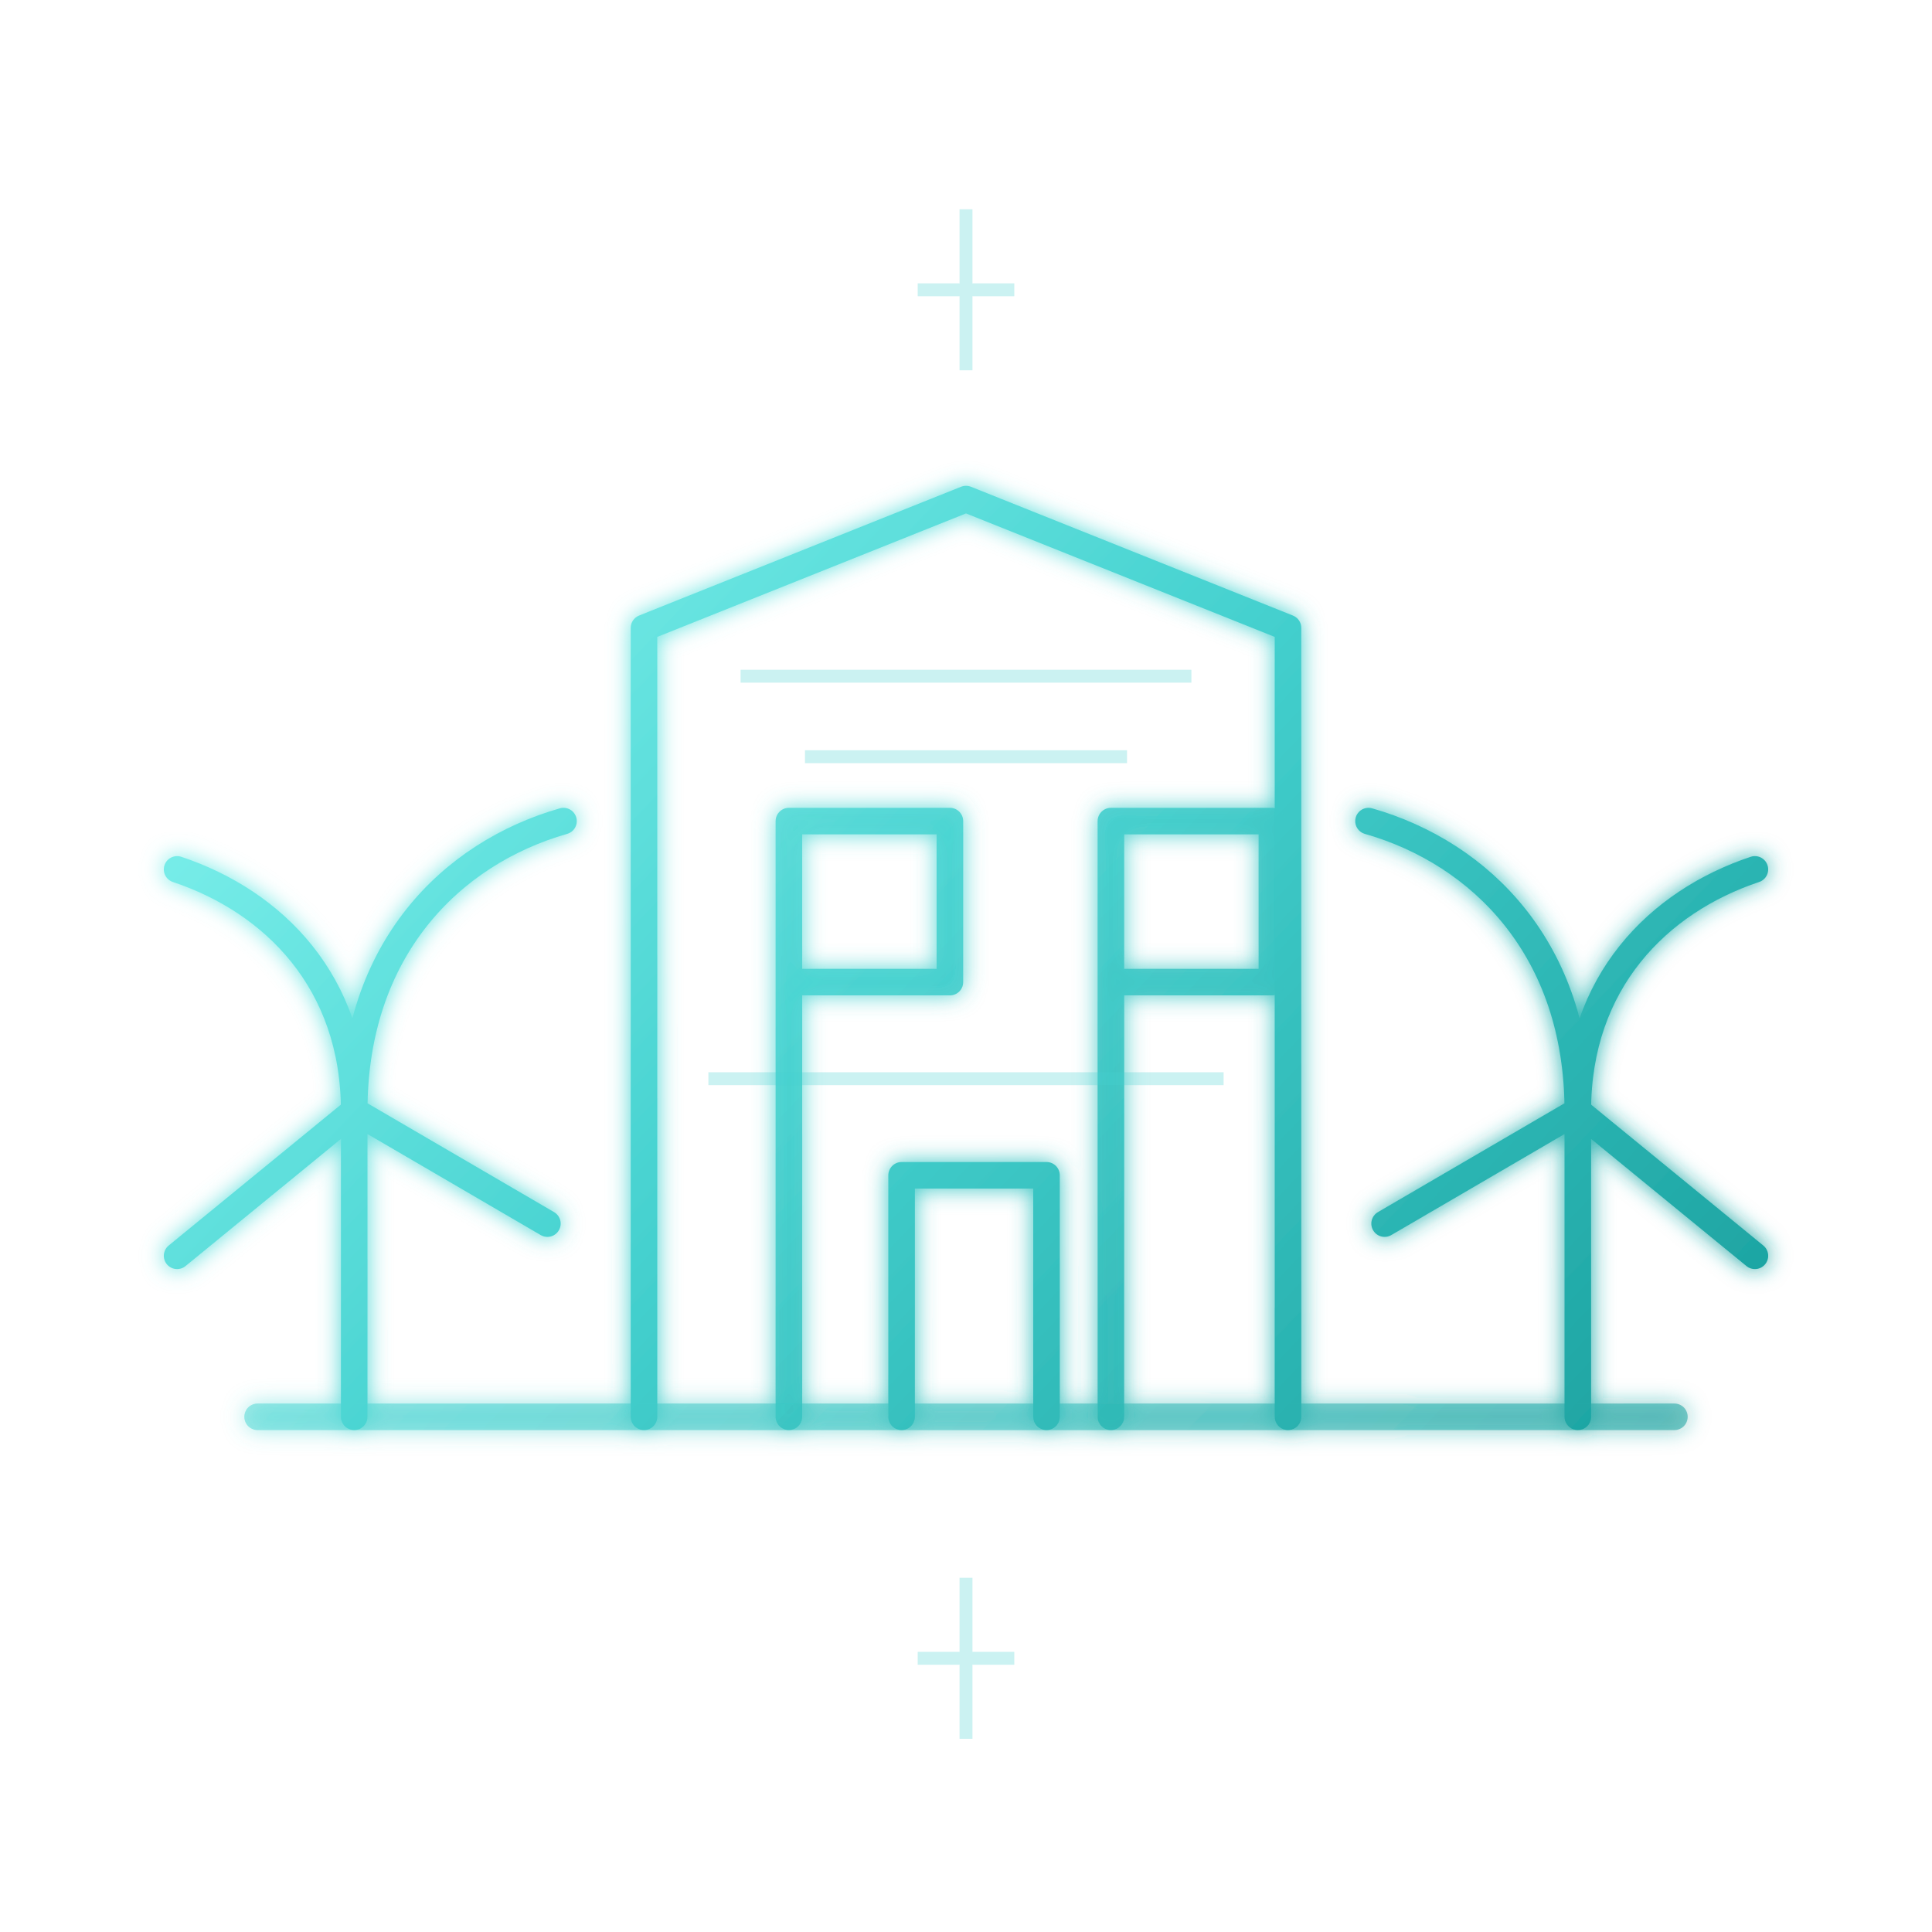
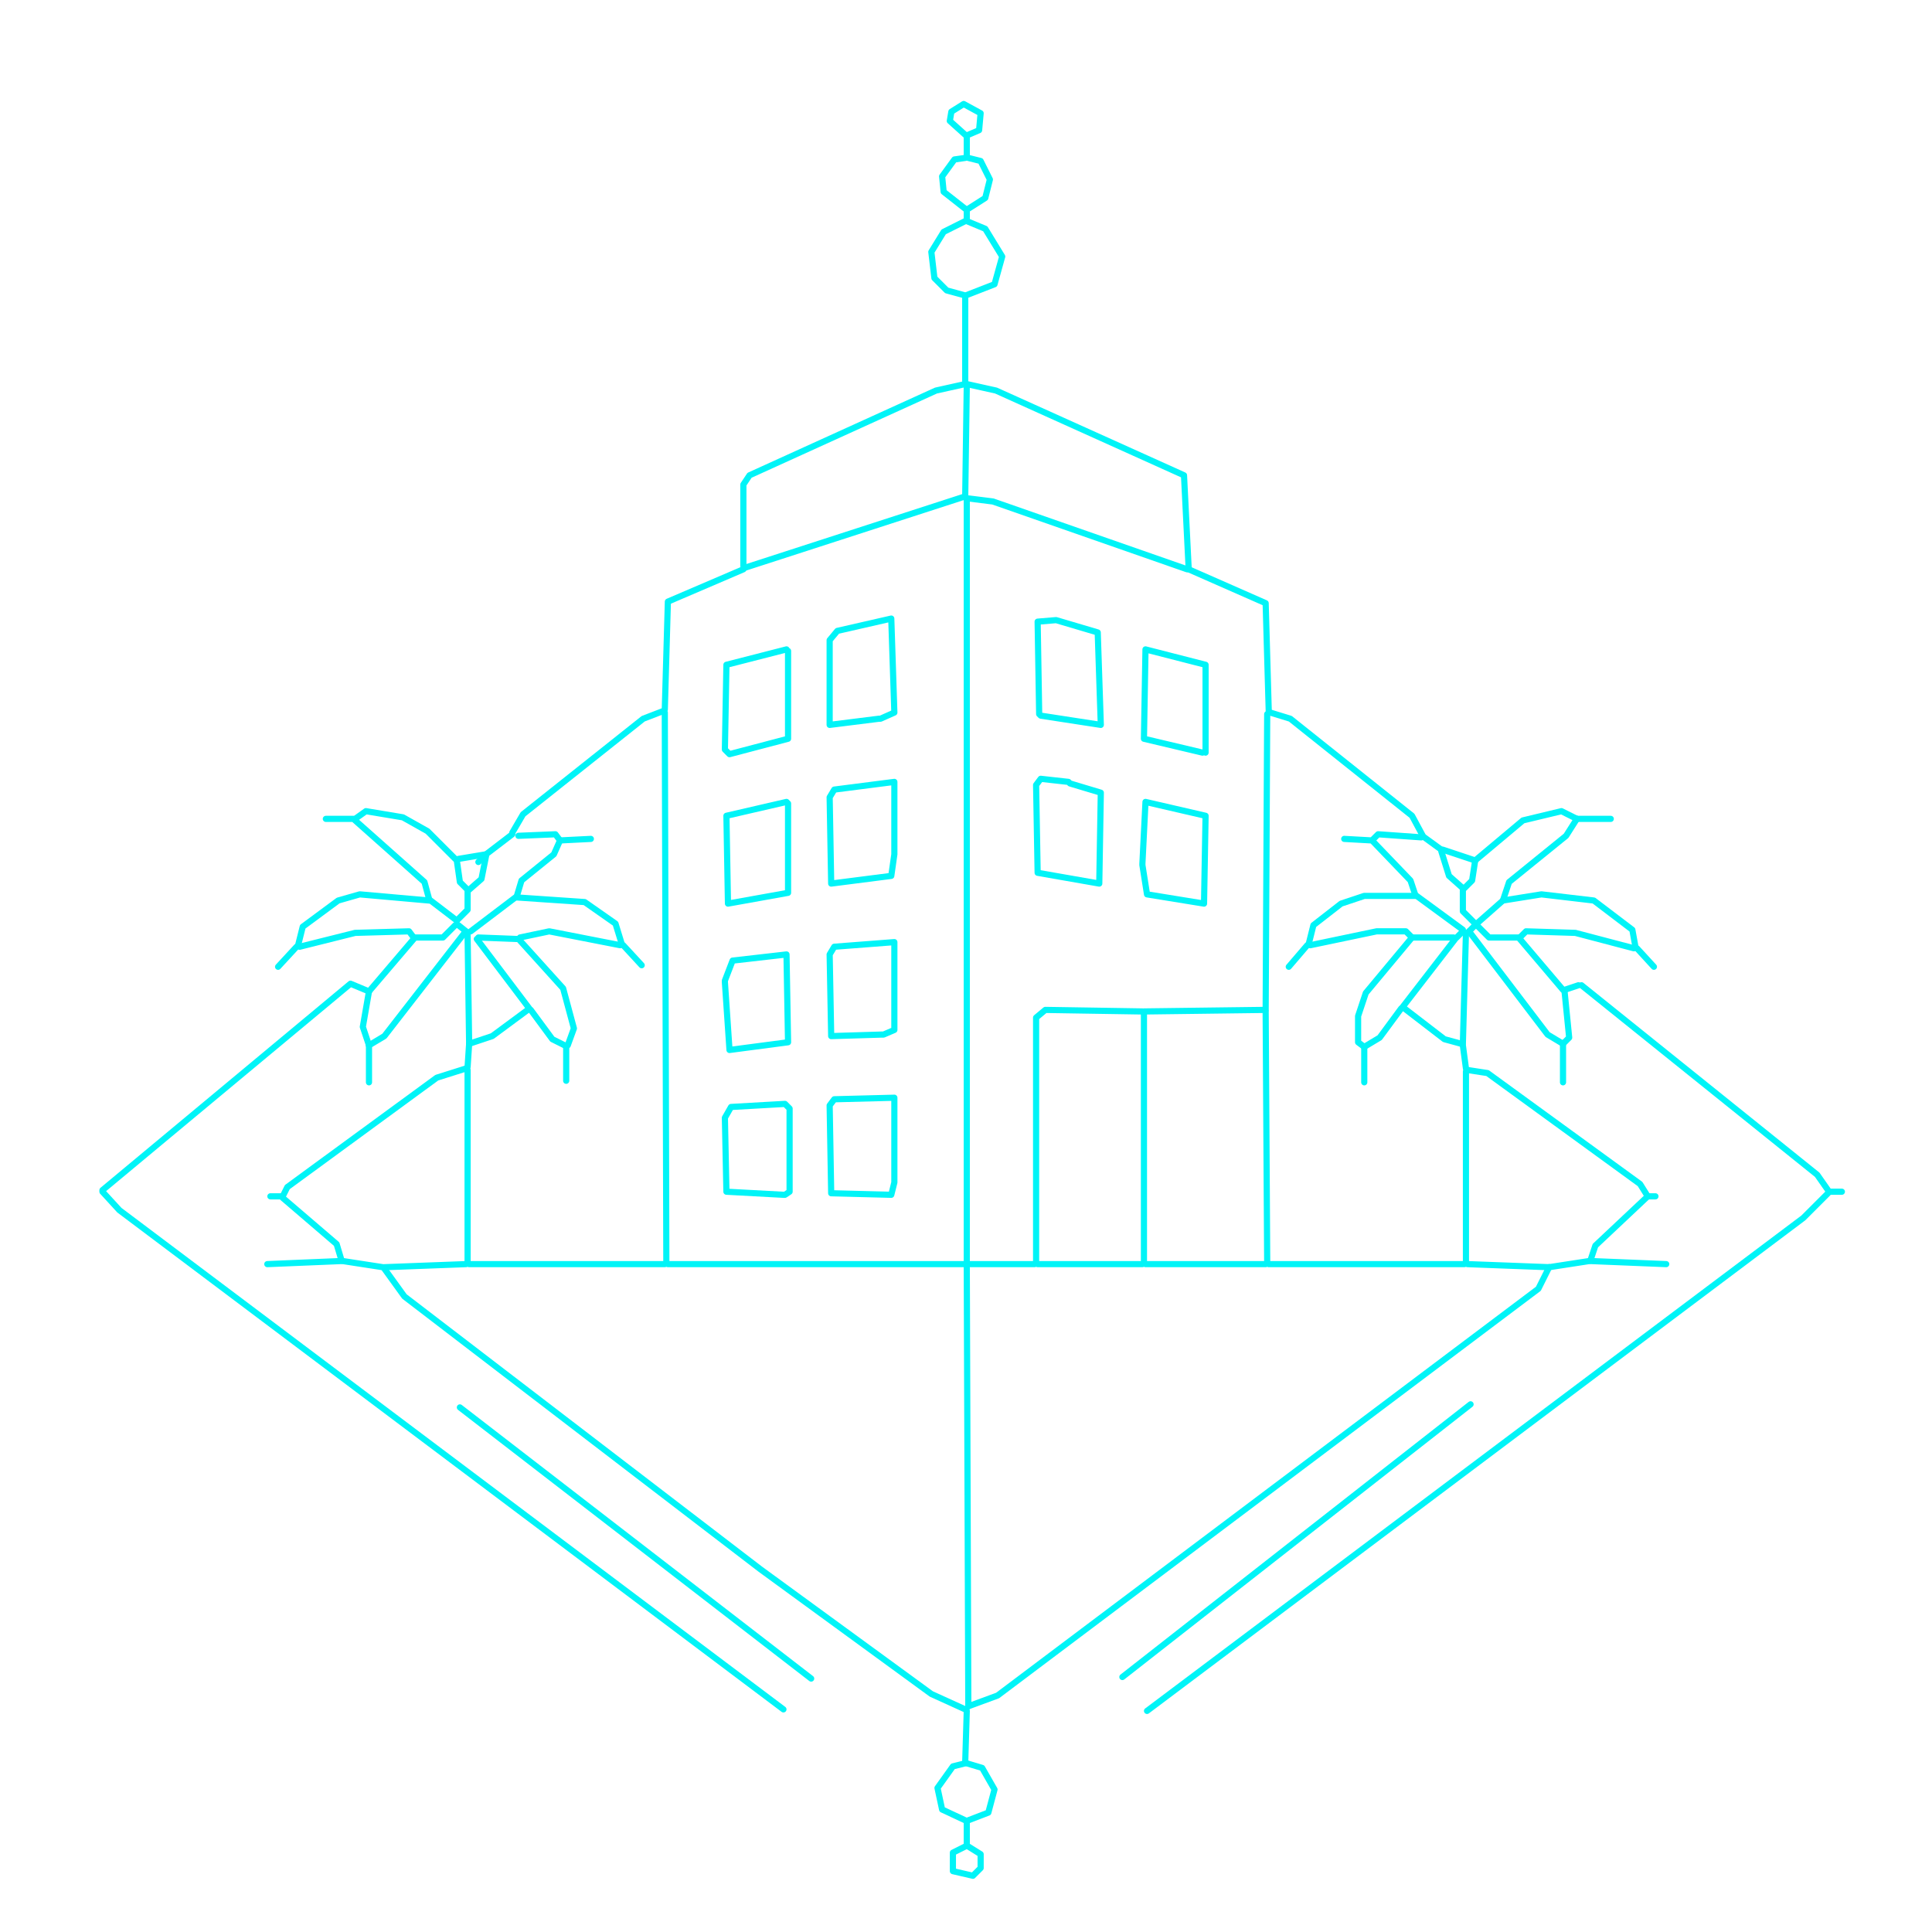
- <svg xmlns="http://www.w3.org/2000/svg" viewBox="0 0 120 120" fill="none">
-   <defs>
-     <linearGradient id="n3" x1="16" y1="18" x2="104" y2="102" gradientUnits="userSpaceOnUse">
-       <stop stop-color="#91fbf6" />
-       <stop offset=".48" stop-color="#45d1cf" />
-       <stop offset="1" stop-color="#159b99" />
-     </linearGradient>
-     <filter id="g" x="-20%" y="-20%" width="140%" height="140%">
-       <feGaussianBlur stdDeviation=".7" result="b" />
-       <feMerge>
-         <feMergeNode in="b" />
-         <feMergeNode in="SourceGraphic" />
-       </feMerge>
-     </filter>
-   </defs>
-   <g stroke="url(#n3)" stroke-width="1.65" stroke-linecap="round" stroke-linejoin="round" filter="url(#g)">
-     <path d="M40 88V39l20-8 20 8v49" />
-     <path d="M49 88V51h10v10H49zm20 0V51h10v10H69z" opacity=".9" />
-     <path d="M56 88V73h9v15" />
-     <path d="M22 88V69M22 69c0-10 6-16 13-18M22 69c0-8-5-13-11-15M22 69l-11 9M22 69l12 7" />
-     <path d="M98 88V69M98 69c0-10-6-16-13-18M98 69c0-8 5-13 11-15M98 69l11 9M98 69l-12 7" />
-     <path d="M16 88h88" opacity=".55" />
-   </g>
-   <g stroke="#45d1cf" stroke-width=".8" opacity=".28">
-     <path d="M46 42h28M50 47h20M44 67h32" />
-     <path d="M60 13v10M57 18h6M60 98v10M57 103h6" />
+ <svg xmlns="http://www.w3.org/2000/svg" viewBox="0 0 1254 1254" width="1254" height="1254" fill="none">
+   <g stroke="#00F4F7" stroke-width="4" stroke-linecap="round" stroke-linejoin="round" fill="none">
+     <path d="M821.50 655.50 L822.50 463.50" />
+     <path d="M66.50 773.50 L77.50 785.50 L508.50 1109.50" />
+     <path d="M335.50 581.50 L338.50 571.50 L359.50 554.50 L363.50 545.50" />
+     <path d="M303.50 692.50 L304.50 677.50" />
+     <path d="M383.50 544.50 L363.50 545.50" />
+     <path d="M193.50 613.50 L196.50 601.50 L219.50 584.50 L233.50 580.50 L278.50 584.50" />
+     <path d="M952.50 820.50 L1005.50 822.50" />
+     <path d="M958.50 600.50 L966.50 608.50 L985.50 608.50" />
+     <path d="M626.50 102.50 L619.50 103.50 L611.50 114.50 L612.50 124.50 L626.50 135.50" />
+     <path d="M433.50 820.50 L626.50 820.50" />
+     <path d="M627.50 143.50 L639.50 148.50 L650.50 166.50 L645.50 184.50 L627.50 191.50" />
+     <path d="M671.50 820.50 L628.50 820.50" />
+     <path d="M301.50 605.50 L249.50 672.50 L239.50 678.50" />
+     <path d="M298.50 913.50 L526.50 1089.50" />
+     <path d="M885.50 679.50 L881.50 676.50 L881.50 659.50 L886.50 644.50 L916.50 608.50" />
+     <path d="M885.50 679.50 L895.50 673.50 L909.50 654.50" />
+     <path d="M885.50 679.50 L885.50 702.50" />
+     <path d="M194.50 614.50 L230.50 605.50 L265.50 604.50 L268.50 608.50" />
+     <path d="M1074.50 776.50 L1069.50 776.50" />
+     <path d="M627.50 819.50 L627.50 323.50" />
+     <path d="M239.50 643.50 L227.50 638.50 L66.50 772.50" />
+     <path d="M239.50 643.50 L268.50 609.50" />
+     <path d="M239.50 643.50 L235.50 666.50 L239.50 678.50" />
+     <path d="M483.50 368.50 L625.50 322.50" />
+     <path d="M954.50 911.50 L728.50 1088.50" />
+     <path d="M297.50 557.50 L315.50 554.50" />
+     <path d="M916.50 608.50 L912.50 604.50 L893.50 604.50 L850.50 613.50" />
+     <path d="M916.50 608.50 L943.50 608.50" />
+     <path d="M627.50 101.50 L627.50 88.50" />
+     <path d="M269.50 608.50 L287.50 608.50 L295.50 600.50" />
+     <path d="M1186.50 774.50 L1170.50 790.50 L744.50 1110.50" />
+     <path d="M771.50 369.50 L821.50 391.50 L823.50 461.50" />
+     <path d="M673.50 820.50 L741.50 820.50" />
+     <path d="M335.50 582.50 L379.50 585.50 L399.50 599.50 L403.50 612.50" />
+     <path d="M431.50 460.50 L433.50 390.50 L482.50 369.50" />
+     <path d="M511.50 422.50 L511.50 479.50 L473.50 489.50 L470.50 486.50 L471.50 431.50 L510.50 421.50" />
+     <path d="M891.50 546.50 L915.50 571.50 L918.50 580.50" />
+     <path d="M742.50 656.50 L820.50 655.50" />
+     <path d="M221.50 818.50 L173.50 820.50" />
+     <path d="M949.50 603.50 L919.50 581.50" />
+     <path d="M872.50 544.50 L890.50 545.50" />
+     <path d="M303.50 578.50 L303.50 590.50 L296.50 597.50" />
+     <path d="M626.50 1144.50 L618.50 1146.50 L608.50 1160.50 L611.50 1174.50 L626.50 1181.50" />
+     <path d="M922.50 543.50 L894.50 541.50 L891.50 544.50" />
+     <path d="M1069.50 776.50 L1064.50 768.50 L965.50 696.50 L952.50 694.50" />
+     <path d="M1069.50 776.50 L1035.50 808.50 L1032.50 817.50" />
+     <path d="M1060.50 615.50 L1022.50 605.50 L990.50 604.50 L986.50 608.50" />
+     <path d="M986.50 609.50 L1014.50 642.50" />
+     <path d="M742.50 657.50 L742.50 819.50" />
+     <path d="M310.50 608.50 L336.50 609.50" />
+     <path d="M304.50 577.50 L312.50 570.50 L315.50 555.50" />
+     <path d="M975.50 584.50 L979.50 572.50 L1016.50 542.50 L1023.50 531.50" />
+     <path d="M975.50 584.50 L958.50 599.50" />
+     <path d="M975.50 584.50 L1000.50 580.50 L1034.50 584.50 L1059.50 603.50 L1061.50 614.50" />
+     <path d="M836.50 627.50 L848.50 613.50" />
+     <path d="M953.50 604.50 L957.50 600.50" />
+     <path d="M953.50 604.50 L1004.50 671.50 L1014.50 677.50" />
+     <path d="M821.50 820.50 L743.50 820.50" />
+     <path d="M180.50 627.50 L192.50 614.50" />
+     <path d="M367.50 701.50 L367.50 679.50" />
+     <path d="M923.50 542.50 L916.50 529.50 L837.50 466.50 L824.50 462.50" />
+     <path d="M951.50 819.50 L951.50 695.50" />
+     <path d="M248.50 822.50 L222.50 818.50" />
+     <path d="M332.50 541.50 L315.50 554.50" />
+     <path d="M628.50 323.50 L644.50 325.50 L770.50 369.50" />
+     <path d="M935.50 551.50 L924.50 543.50" />
+     <path d="M626.50 87.50 L616.50 78.50 L617.50 72.50 L625.50 67.50 L636.50 73.50 L635.50 84.50 L628.50 87.50" />
+     <path d="M432.50 819.50 L431.50 462.50" />
+     <path d="M230.50 531.50 L237.50 526.50 L261.50 530.50 L277.50 539.50 L295.50 557.50" />
+     <path d="M310.50 559.50 L314.50 555.50" />
+     <path d="M949.50 677.50 L951.50 605.50" />
+     <path d="M249.50 823.50 L262.50 841.50 L493.50 1018.50 L604.50 1099.50 L626.50 1109.50" />
+     <path d="M1023.50 531.50 L1013.50 526.50 L988.50 532.50 L957.50 558.50" />
+     <path d="M1023.50 531.50 L1045.50 531.50" />
+     <path d="M239.50 678.50 L239.50 702.50" />
+     <path d="M1186.50 772.50 L1179.50 762.50 L1026.50 639.50" />
+     <path d="M849.50 612.50 L852.50 600.50 L870.50 586.50 L885.50 581.50 L918.50 581.50" />
+     <path d="M510.50 520.50 L471.50 529.50 L472.50 586.50 L511.50 579.50 L511.50 521.50 Z" />
+     <path d="M935.50 552.50 L940.50 568.50 L949.50 576.50" />
+     <path d="M780.50 488.50 L742.50 479.50 L743.50 421.50 L782.50 431.50 L782.50 488.50" />
+     <path d="M1187.50 773.50 L1195.50 773.50" />
+     <path d="M626.50 143.50 L612.50 150.50 L604.50 163.50 L606.50 180.50 L614.50 188.50 L625.50 191.50" />
+     <path d="M672.50 819.50 L672.50 660.50 L678.50 655.50 L741.50 656.50" />
+     <path d="M402.50 613.50 L356.50 604.50 337.50 608.50" />
+     <path d="M296.50 597.50 L279.50 584.50" />
+     <path d="M628.50 102.50 L636.50 104.50 L642.50 116.50 L639.50 128.50 L628.50 135.50" />
+     <path d="M182.50 776.50 L175.50 776.50" />
+     <path d="M944.50 609.50 L910.50 653.50 " />
+     <path d="M821.50 656.50 L822.50 819.50" />
+     <path d="M230.50 532.50 L275.50 572.50 L278.50 583.50" />
+     <path d="M950.50 576.50 L955.50 571.50 L957.50 558.50" />
+     <path d="M626.50 321.50 L627.50 250.50" />
+     <path d="M628.50 249.50 L646.50 253.50 L768.50 308.50 L771.50 368.50" />
+     <path d="M183.50 777.50 L218.50 807.50 L221.50 817.50" />
+     <path d="M945.50 608.50 L949.50 604.50" />
+     <path d="M297.50 600.50 L302.50 604.50" />
+     <path d="M309.50 609.50 L343.50 654.50" />
+     <path d="M1032.50 818.50 L1081.50 820.50" />
+     <path d="M334.50 582.50 L305.50 604.50" />
+     <path d="M404.50 613.50 L416.50 626.50" />
+     <path d="M1015.50 643.50 L1018.50 673.50 L1014.50 677.50" />
+     <path d="M342.50 655.50 L319.50 672.50 L304.50 677.50" />
+     <path d="M363.50 545.50 L360.50 541.50 L336.50 542.50" />
+     <path d="M302.50 820.50 L249.50 822.50" />
+     <path d="M303.50 606.50 L304.50 677.50" />
+     <path d="M627.50 1182.50 L627.50 1197.50" />
+     <path d="M1062.50 615.50 L1073.50 627.50" />
+     <path d="M303.50 577.50 L298.50 572.50 L296.50 558.50" />
+     <path d="M337.50 610.50 L365.50 641.50 L372.50 667.50 L368.50 678.50" />
+     <path d="M626.50 1143.50 L627.50 1110.50" />
+     <path d="M344.50 655.50 L358.50 674.50 L366.50 678.50" />
+     <path d="M626.50 192.50 L626.50 248.50" />
+     <path d="M211.50 531.50 L229.50 531.50" />
+     <path d="M430.50 461.50 L417.50 466.50 L339.50 528.50 L332.50 540.50" />
+     <path d="M823.50 820.50 L950.50 820.50" />
+     <path d="M303.50 819.50 L303.50 694.50" />
+     <path d="M628.50 1181.50 L641.50 1176.50 L645.50 1161.50 L637.50 1147.50 L627.50 1144.50" />
+     <path d="M304.50 820.50 L431.50 820.50" />
+     <path d="M949.50 678.50 L951.50 693.50" />
+     <path d="M957.50 558.50 L936.50 551.50" />
+     <path d="M628.50 1198.50 L636.50 1203.50 L636.50 1212.50 L631.50 1217.50 L618.50 1214.50 L618.50 1202.50 L626.50 1198.50" />
+     <path d="M625.50 249.50 L607.50 253.50 L486.50 308.50 L482.50 314.50 L482.50 367.50" />
+     <path d="M627.50 142.50 L627.50 136.50" />
+     <path d="M1024.50 639.50 L1015.50 642.50" />
+     <path d="M302.50 693.50 L283.50 699.50 L186.50 770.50 L183.50 776.50" />
+     <path d="M1031.50 818.50 L1005.50 822.50" />
+     <path d="M627.50 821.50 L628.50 1107.50" />
+     <path d="M911.50 654.50 L937.50 674.50 L948.50 677.50" />
+     <path d="M1014.50 702.50 L1014.50 677.50" />
+     <path d="M949.50 577.50 L949.50 591.50 L957.50 599.50" />
+     <path d="M1005.50 822.50 L998.50 836.50 L647.50 1100.50 L628.50 1107.50" />
+     <path d="M674.50 463.50 L673.50 403.50 L685.50 402.50 L712.50 410.50 L714.50 470.50 L675.50 464.50 Z" />
+     <path d="M571.50 466.50 L580.50 462.50 L578.50 401.50 L543.50 409.50 L538.50 415.50 L538.50 470.50 L570.50 466.50 Z" />
+     <path d="M508.50 775.50 L471.50 773.50 L470.50 725.50 L474.50 718.50 L509.50 716.50 L512.50 719.50 L512.50 773.50 L509.50 775.50 Z" />
+     <path d="M693.50 507.50 L675.50 505.50 L672.50 509.50 L673.50 566.50 L713.50 573.50 L714.50 514.50 L694.50 508.50 Z" />
+     <path d="M580.50 553.50 L580.50 507.50 L541.50 512.50 L538.50 517.50 L539.50 573.50 L578.50 568.50 L580.50 554.50 Z" />
+     <path d="M572.50 671.50 L539.50 672.50 L538.50 619.50 L541.50 614.50 L580.50 611.50 L580.50 668.50 L573.50 671.50 Z" />
+     <path d="M741.50 560.50 L743.50 520.50 L782.50 529.50 L781.50 586.50 L744.50 580.50 L741.50 561.50 Z" />
+     <path d="M580.50 766.50 L580.50 712.50 L541.50 713.50 L538.50 717.50 L539.50 774.50 L578.50 775.50 L580.50 767.50 Z" />
+     <path d="M470.50 636.50 L475.50 623.50 L510.50 619.50 L511.50 676.50 L473.50 681.50 L470.50 637.50 Z" />
  </g>
</svg>
